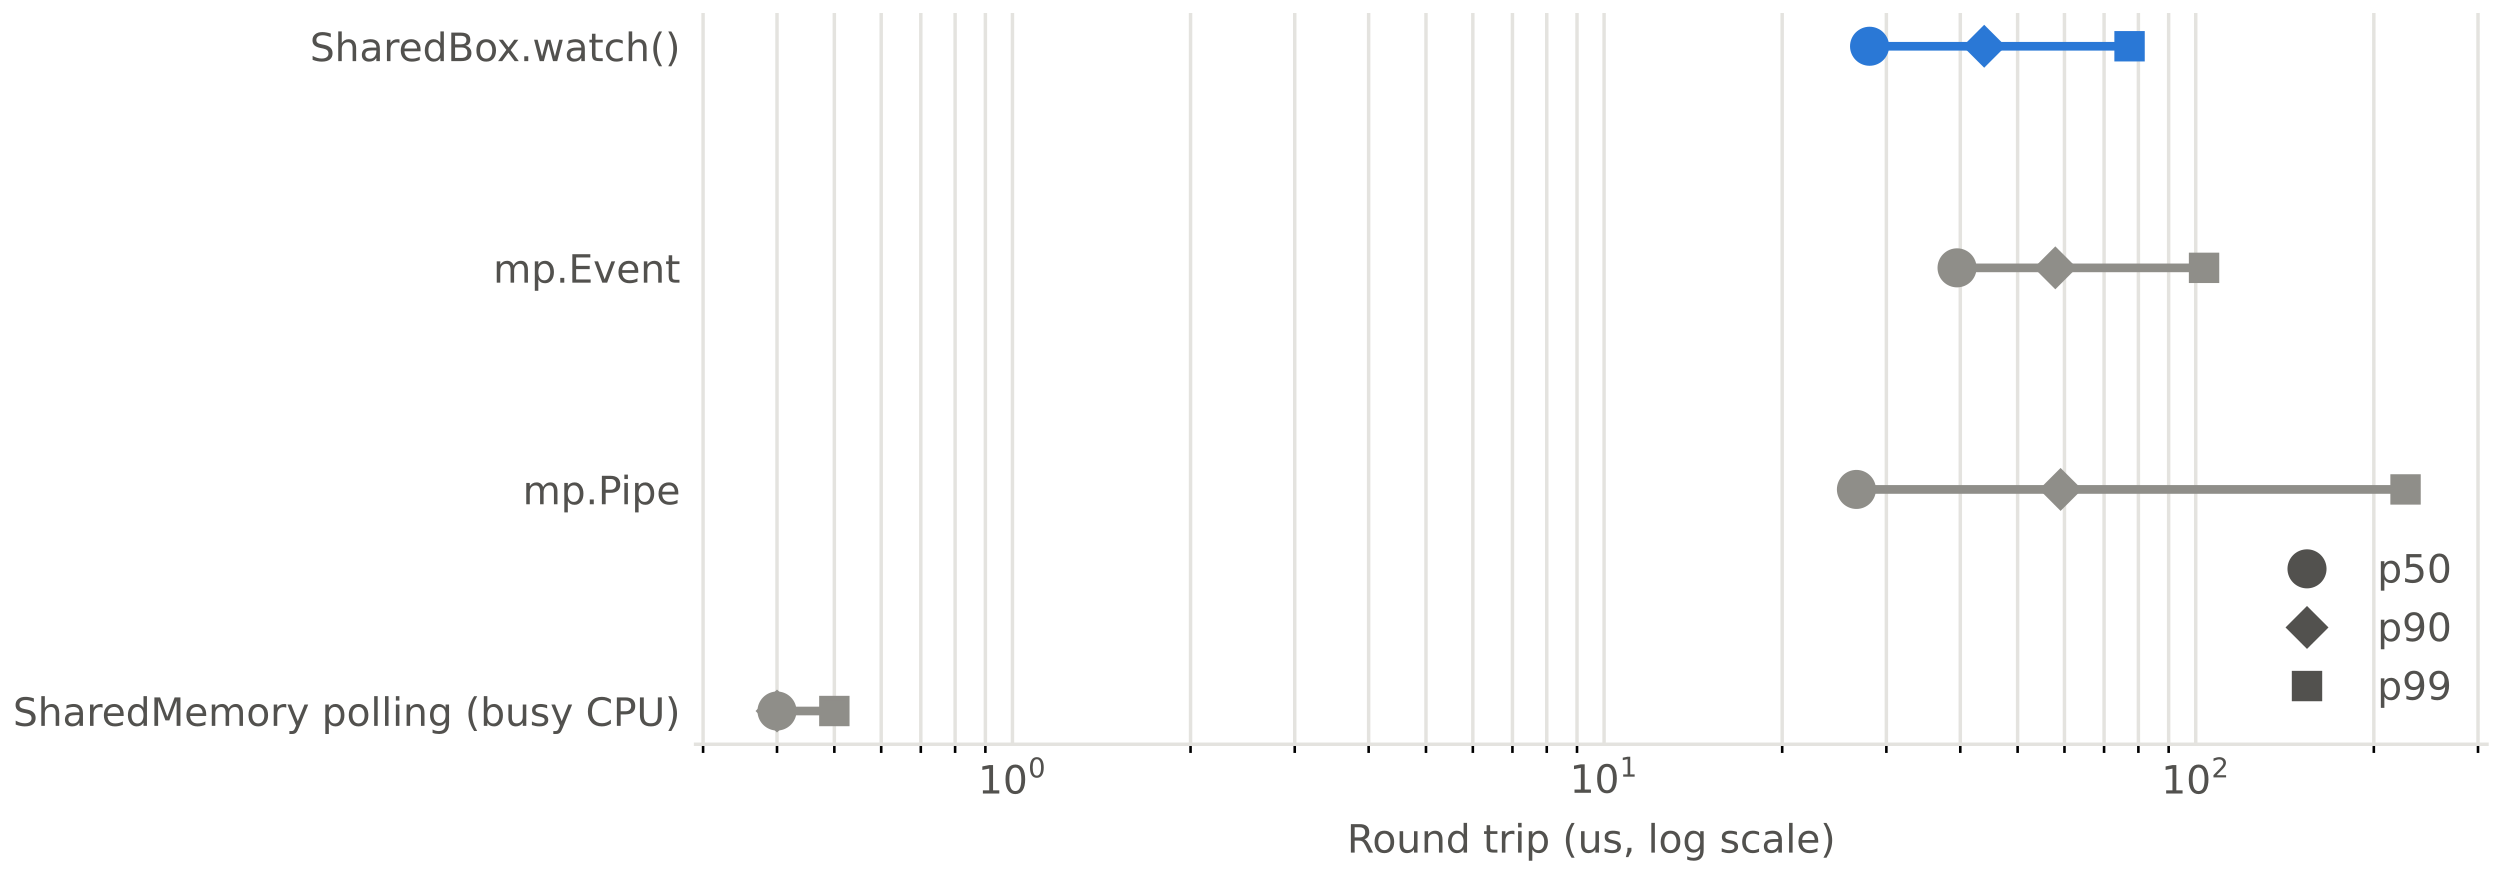
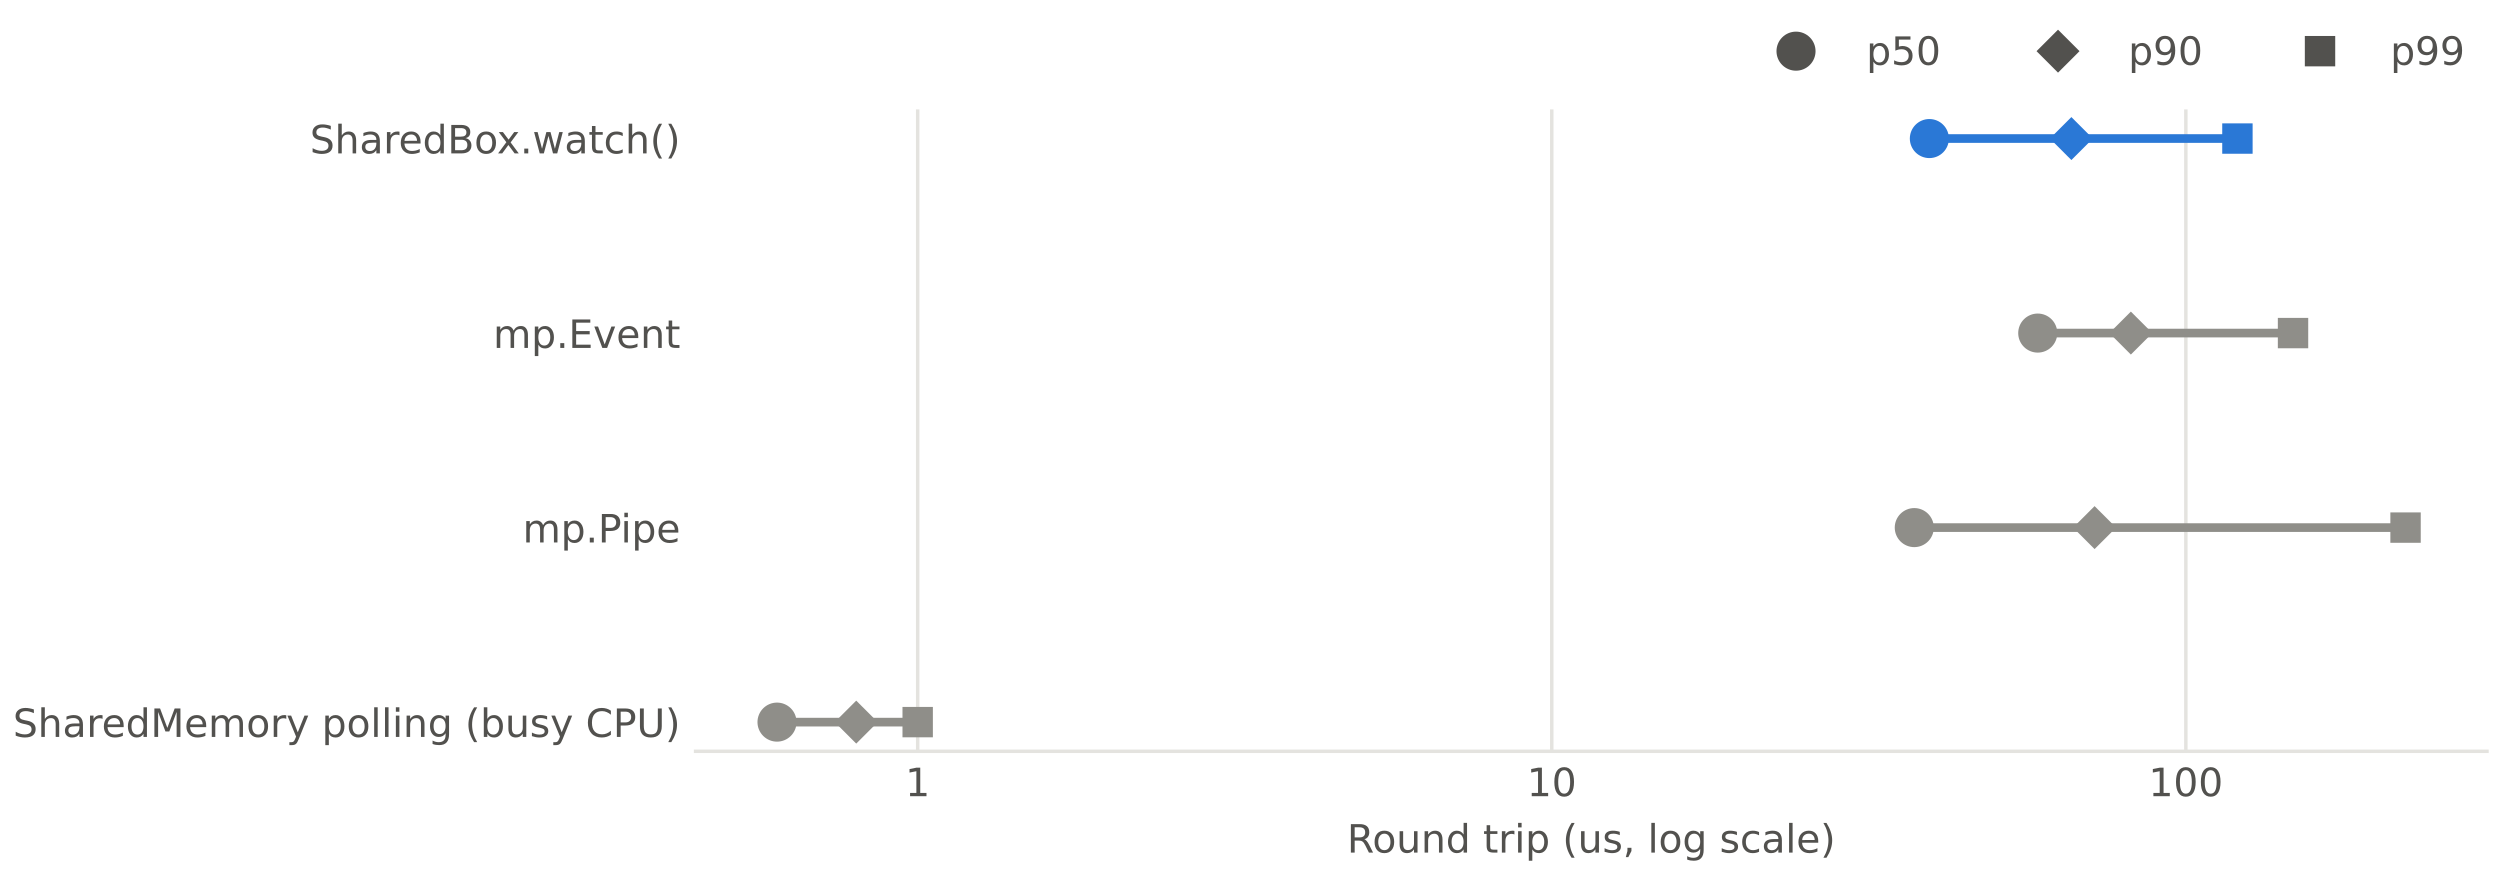
<svg xmlns="http://www.w3.org/2000/svg" xmlns:xlink="http://www.w3.org/1999/xlink" width="576pt" height="201.6pt" viewBox="0 0 576 201.6" version="1.1">
  <defs>
    <style type="text/css">*{stroke-linejoin: round; stroke-linecap: butt}</style>
  </defs>
  <g id="figure_1">
    <g id="patch_1">
-       <path d="M 0 201.6  L 576 201.6  L 576 0  L 0 0  L 0 201.6  z " style="fill: none" />
+       <path d="M 0 201.6 L 576 201.6 L 576 0 L 0 0 L 0 201.6 z " style="fill: none" />
    </g>
    <g id="axes_1">
      <g id="patch_2">
-         <path d="M 160.262 171.477  L 573 171.477  L 573 3  L 160.262 3  L 160.262 171.477  z " style="fill: none" />
+         <path d="M 160.262 173.099 L 573 173.099 L 573 25.201 L 160.262 25.201 L 160.262 173.099 z " style="fill: none" />
      </g>
      <g id="matplotlib.axis_1">
        <g id="xtick_1">
          <g id="line2d_1">
-             <path d="M 233.268 171.477  L 233.268 3  " clip-path="url(#pa35a95087d)" style="fill: none; stroke: #e4e3df; stroke-width: 0.8; stroke-linecap: square" />
+             <path d="M 211.434 173.099 L 211.434 25.201 " clip-path="url(#p280201de5f)" style="fill: none; stroke: #e4e3df; stroke-width: 0.8; stroke-linecap: square" />
          </g>
          <g id="line2d_2" />
          <g id="text_1">
-             <g style="fill: #52514e" transform="translate(225.3477 183.4369)">
-               <text>
-                 <tspan x="0" y="-0.602" style="font-size: 9px; font-family: 'DejaVu Sans'; fill: #52514e">1</tspan>
-                 <tspan x="5.726" y="-0.602" style="font-size: 9px; font-family: 'DejaVu Sans'; fill: #52514e">0</tspan>
-                 <tspan x="11.538" y="-4.319" style="font-size: 6.3px; font-family: 'DejaVu Sans'; fill: #52514e">0</tspan>
-               </text>
-             </g>
+             <text style="font-size: 9px; font-family: 'DejaVu Sans', 'Bitstream Vera Sans', 'Computer Modern Sans Serif', 'Lucida Grande', 'Verdana', 'Geneva', 'Lucid', 'Arial', 'Helvetica', 'Avant Garde', sans-serif; text-anchor: middle; fill: #52514e" x="211.434" y="183.437" transform="rotate(-0 211.4338 183.4369)">1</text>
          </g>
        </g>
        <g id="xtick_2">
          <g id="line2d_3">
-             <path d="M 369.581 171.477  L 369.581 3  " clip-path="url(#pa35a95087d)" style="fill: none; stroke: #e4e3df; stroke-width: 0.8; stroke-linecap: square" />
+             <path d="M 357.527 173.099 L 357.527 25.201 " clip-path="url(#p280201de5f)" style="fill: none; stroke: #e4e3df; stroke-width: 0.8; stroke-linecap: square" />
          </g>
          <g id="line2d_4" />
          <g id="text_2">
-             <g style="fill: #52514e" transform="translate(361.6609 183.3469)">
-               <text>
-                 <tspan x="0" y="-0.689" style="font-size: 9px; font-family: 'DejaVu Sans'; fill: #52514e">1</tspan>
-                 <tspan x="5.726" y="-0.689" style="font-size: 9px; font-family: 'DejaVu Sans'; fill: #52514e">0</tspan>
-                 <tspan x="11.538" y="-4.406" style="font-size: 6.3px; font-family: 'DejaVu Sans'; fill: #52514e">1</tspan>
-               </text>
-             </g>
+             <text style="font-size: 9px; font-family: 'DejaVu Sans', 'Bitstream Vera Sans', 'Computer Modern Sans Serif', 'Lucida Grande', 'Verdana', 'Geneva', 'Lucid', 'Arial', 'Helvetica', 'Avant Garde', sans-serif; text-anchor: middle; fill: #52514e" x="357.527" y="183.437" transform="rotate(-0 357.5269 183.4369)">10</text>
          </g>
        </g>
        <g id="xtick_3">
          <g id="line2d_5">
-             <path d="M 505.894 171.477  L 505.894 3  " clip-path="url(#pa35a95087d)" style="fill: none; stroke: #e4e3df; stroke-width: 0.8; stroke-linecap: square" />
+             <path d="M 503.62 173.099 L 503.62 25.201 " clip-path="url(#p280201de5f)" style="fill: none; stroke: #e4e3df; stroke-width: 0.8; stroke-linecap: square" />
          </g>
          <g id="line2d_6" />
          <g id="text_3">
-             <g style="fill: #52514e" transform="translate(497.9742 183.4369)">
-               <text>
-                 <tspan x="0" y="-0.602" style="font-size: 9px; font-family: 'DejaVu Sans'; fill: #52514e">1</tspan>
-                 <tspan x="5.726" y="-0.602" style="font-size: 9px; font-family: 'DejaVu Sans'; fill: #52514e">0</tspan>
-                 <tspan x="11.538" y="-4.319" style="font-size: 6.3px; font-family: 'DejaVu Sans'; fill: #52514e">2</tspan>
-               </text>
-             </g>
-           </g>
-         </g>
-         <g id="xtick_4">
-           <g id="line2d_7">
-             <path d="M 161.992 171.477  L 161.992 3  " clip-path="url(#pa35a95087d)" style="fill: none; stroke: #e4e3df; stroke-width: 0.8; stroke-linecap: square" />
-           </g>
-           <g id="line2d_8">
-             <defs>
-               <path id="mef2cef6bef" d="M 0 0  L 0 2  " style="stroke: #000000; stroke-width: 0.6" />
-             </defs>
-             <g>
-               <use xlink:href="#mef2cef6bef" x="161.992" y="171.477" style="stroke: #000000; stroke-width: 0.6" />
-             </g>
-           </g>
-         </g>
-         <g id="xtick_5">
-           <g id="line2d_9">
-             <path d="M 179.023 171.477  L 179.023 3  " clip-path="url(#pa35a95087d)" style="fill: none; stroke: #e4e3df; stroke-width: 0.8; stroke-linecap: square" />
-           </g>
-           <g id="line2d_10">
-             <g>
-               <use xlink:href="#mef2cef6bef" x="179.023" y="171.477" style="stroke: #000000; stroke-width: 0.6" />
-             </g>
-           </g>
-         </g>
-         <g id="xtick_6">
-           <g id="line2d_11">
-             <path d="M 192.233 171.477  L 192.233 3  " clip-path="url(#pa35a95087d)" style="fill: none; stroke: #e4e3df; stroke-width: 0.8; stroke-linecap: square" />
-           </g>
-           <g id="line2d_12">
-             <g>
-               <use xlink:href="#mef2cef6bef" x="192.233" y="171.477" style="stroke: #000000; stroke-width: 0.6" />
-             </g>
-           </g>
-         </g>
-         <g id="xtick_7">
-           <g id="line2d_13">
-             <path d="M 203.027 171.477  L 203.027 3  " clip-path="url(#pa35a95087d)" style="fill: none; stroke: #e4e3df; stroke-width: 0.8; stroke-linecap: square" />
-           </g>
-           <g id="line2d_14">
-             <g>
-               <use xlink:href="#mef2cef6bef" x="203.027" y="171.477" style="stroke: #000000; stroke-width: 0.6" />
-             </g>
-           </g>
-         </g>
-         <g id="xtick_8">
-           <g id="line2d_15">
-             <path d="M 212.153 171.477  L 212.153 3  " clip-path="url(#pa35a95087d)" style="fill: none; stroke: #e4e3df; stroke-width: 0.8; stroke-linecap: square" />
-           </g>
-           <g id="line2d_16">
-             <g>
-               <use xlink:href="#mef2cef6bef" x="212.153" y="171.477" style="stroke: #000000; stroke-width: 0.6" />
-             </g>
-           </g>
-         </g>
-         <g id="xtick_9">
-           <g id="line2d_17">
-             <path d="M 220.058 171.477  L 220.058 3  " clip-path="url(#pa35a95087d)" style="fill: none; stroke: #e4e3df; stroke-width: 0.8; stroke-linecap: square" />
-           </g>
-           <g id="line2d_18">
-             <g>
-               <use xlink:href="#mef2cef6bef" x="220.058" y="171.477" style="stroke: #000000; stroke-width: 0.6" />
-             </g>
-           </g>
-         </g>
-         <g id="xtick_10">
-           <g id="line2d_19">
-             <path d="M 227.03 171.477  L 227.03 3  " clip-path="url(#pa35a95087d)" style="fill: none; stroke: #e4e3df; stroke-width: 0.8; stroke-linecap: square" />
-           </g>
-           <g id="line2d_20">
-             <g>
-               <use xlink:href="#mef2cef6bef" x="227.03" y="171.477" style="stroke: #000000; stroke-width: 0.6" />
-             </g>
-           </g>
-         </g>
-         <g id="xtick_11">
-           <g id="line2d_21">
-             <path d="M 274.302 171.477  L 274.302 3  " clip-path="url(#pa35a95087d)" style="fill: none; stroke: #e4e3df; stroke-width: 0.8; stroke-linecap: square" />
-           </g>
-           <g id="line2d_22">
-             <g>
-               <use xlink:href="#mef2cef6bef" x="274.302" y="171.477" style="stroke: #000000; stroke-width: 0.6" />
-             </g>
-           </g>
-         </g>
-         <g id="xtick_12">
-           <g id="line2d_23">
-             <path d="M 298.306 171.477  L 298.306 3  " clip-path="url(#pa35a95087d)" style="fill: none; stroke: #e4e3df; stroke-width: 0.8; stroke-linecap: square" />
-           </g>
-           <g id="line2d_24">
-             <g>
-               <use xlink:href="#mef2cef6bef" x="298.306" y="171.477" style="stroke: #000000; stroke-width: 0.6" />
-             </g>
-           </g>
-         </g>
-         <g id="xtick_13">
-           <g id="line2d_25">
-             <path d="M 315.336 171.477  L 315.336 3  " clip-path="url(#pa35a95087d)" style="fill: none; stroke: #e4e3df; stroke-width: 0.8; stroke-linecap: square" />
-           </g>
-           <g id="line2d_26">
-             <g>
-               <use xlink:href="#mef2cef6bef" x="315.336" y="171.477" style="stroke: #000000; stroke-width: 0.6" />
-             </g>
-           </g>
-         </g>
-         <g id="xtick_14">
-           <g id="line2d_27">
-             <path d="M 328.547 171.477  L 328.547 3  " clip-path="url(#pa35a95087d)" style="fill: none; stroke: #e4e3df; stroke-width: 0.8; stroke-linecap: square" />
-           </g>
-           <g id="line2d_28">
-             <g>
-               <use xlink:href="#mef2cef6bef" x="328.547" y="171.477" style="stroke: #000000; stroke-width: 0.6" />
-             </g>
-           </g>
-         </g>
-         <g id="xtick_15">
-           <g id="line2d_29">
-             <path d="M 339.34 171.477  L 339.34 3  " clip-path="url(#pa35a95087d)" style="fill: none; stroke: #e4e3df; stroke-width: 0.8; stroke-linecap: square" />
-           </g>
-           <g id="line2d_30">
-             <g>
-               <use xlink:href="#mef2cef6bef" x="339.34" y="171.477" style="stroke: #000000; stroke-width: 0.6" />
-             </g>
-           </g>
-         </g>
-         <g id="xtick_16">
-           <g id="line2d_31">
-             <path d="M 348.466 171.477  L 348.466 3  " clip-path="url(#pa35a95087d)" style="fill: none; stroke: #e4e3df; stroke-width: 0.8; stroke-linecap: square" />
-           </g>
-           <g id="line2d_32">
-             <g>
-               <use xlink:href="#mef2cef6bef" x="348.466" y="171.477" style="stroke: #000000; stroke-width: 0.6" />
-             </g>
-           </g>
-         </g>
-         <g id="xtick_17">
-           <g id="line2d_33">
-             <path d="M 356.371 171.477  L 356.371 3  " clip-path="url(#pa35a95087d)" style="fill: none; stroke: #e4e3df; stroke-width: 0.8; stroke-linecap: square" />
-           </g>
-           <g id="line2d_34">
-             <g>
-               <use xlink:href="#mef2cef6bef" x="356.371" y="171.477" style="stroke: #000000; stroke-width: 0.6" />
-             </g>
-           </g>
-         </g>
-         <g id="xtick_18">
-           <g id="line2d_35">
-             <path d="M 363.344 171.477  L 363.344 3  " clip-path="url(#pa35a95087d)" style="fill: none; stroke: #e4e3df; stroke-width: 0.8; stroke-linecap: square" />
-           </g>
-           <g id="line2d_36">
-             <g>
-               <use xlink:href="#mef2cef6bef" x="363.344" y="171.477" style="stroke: #000000; stroke-width: 0.6" />
-             </g>
-           </g>
-         </g>
-         <g id="xtick_19">
-           <g id="line2d_37">
-             <path d="M 410.615 171.477  L 410.615 3  " clip-path="url(#pa35a95087d)" style="fill: none; stroke: #e4e3df; stroke-width: 0.8; stroke-linecap: square" />
-           </g>
-           <g id="line2d_38">
-             <g>
-               <use xlink:href="#mef2cef6bef" x="410.615" y="171.477" style="stroke: #000000; stroke-width: 0.6" />
-             </g>
-           </g>
-         </g>
-         <g id="xtick_20">
-           <g id="line2d_39">
-             <path d="M 434.619 171.477  L 434.619 3  " clip-path="url(#pa35a95087d)" style="fill: none; stroke: #e4e3df; stroke-width: 0.8; stroke-linecap: square" />
-           </g>
-           <g id="line2d_40">
-             <g>
-               <use xlink:href="#mef2cef6bef" x="434.619" y="171.477" style="stroke: #000000; stroke-width: 0.6" />
-             </g>
-           </g>
-         </g>
-         <g id="xtick_21">
-           <g id="line2d_41">
-             <path d="M 451.65 171.477  L 451.65 3  " clip-path="url(#pa35a95087d)" style="fill: none; stroke: #e4e3df; stroke-width: 0.8; stroke-linecap: square" />
-           </g>
-           <g id="line2d_42">
-             <g>
-               <use xlink:href="#mef2cef6bef" x="451.65" y="171.477" style="stroke: #000000; stroke-width: 0.6" />
-             </g>
-           </g>
-         </g>
-         <g id="xtick_22">
-           <g id="line2d_43">
-             <path d="M 464.86 171.477  L 464.86 3  " clip-path="url(#pa35a95087d)" style="fill: none; stroke: #e4e3df; stroke-width: 0.8; stroke-linecap: square" />
-           </g>
-           <g id="line2d_44">
-             <g>
-               <use xlink:href="#mef2cef6bef" x="464.86" y="171.477" style="stroke: #000000; stroke-width: 0.6" />
-             </g>
-           </g>
-         </g>
-         <g id="xtick_23">
-           <g id="line2d_45">
-             <path d="M 475.653 171.477  L 475.653 3  " clip-path="url(#pa35a95087d)" style="fill: none; stroke: #e4e3df; stroke-width: 0.8; stroke-linecap: square" />
-           </g>
-           <g id="line2d_46">
-             <g>
-               <use xlink:href="#mef2cef6bef" x="475.653" y="171.477" style="stroke: #000000; stroke-width: 0.6" />
-             </g>
-           </g>
-         </g>
-         <g id="xtick_24">
-           <g id="line2d_47">
-             <path d="M 484.779 171.477  L 484.779 3  " clip-path="url(#pa35a95087d)" style="fill: none; stroke: #e4e3df; stroke-width: 0.8; stroke-linecap: square" />
-           </g>
-           <g id="line2d_48">
-             <g>
-               <use xlink:href="#mef2cef6bef" x="484.779" y="171.477" style="stroke: #000000; stroke-width: 0.6" />
-             </g>
-           </g>
-         </g>
-         <g id="xtick_25">
-           <g id="line2d_49">
-             <path d="M 492.684 171.477  L 492.684 3  " clip-path="url(#pa35a95087d)" style="fill: none; stroke: #e4e3df; stroke-width: 0.8; stroke-linecap: square" />
-           </g>
-           <g id="line2d_50">
-             <g>
-               <use xlink:href="#mef2cef6bef" x="492.684" y="171.477" style="stroke: #000000; stroke-width: 0.6" />
-             </g>
-           </g>
-         </g>
-         <g id="xtick_26">
-           <g id="line2d_51">
-             <path d="M 499.657 171.477  L 499.657 3  " clip-path="url(#pa35a95087d)" style="fill: none; stroke: #e4e3df; stroke-width: 0.8; stroke-linecap: square" />
-           </g>
-           <g id="line2d_52">
-             <g>
-               <use xlink:href="#mef2cef6bef" x="499.657" y="171.477" style="stroke: #000000; stroke-width: 0.6" />
-             </g>
-           </g>
-         </g>
-         <g id="xtick_27">
-           <g id="line2d_53">
-             <path d="M 546.929 171.477  L 546.929 3  " clip-path="url(#pa35a95087d)" style="fill: none; stroke: #e4e3df; stroke-width: 0.8; stroke-linecap: square" />
-           </g>
-           <g id="line2d_54">
-             <g>
-               <use xlink:href="#mef2cef6bef" x="546.929" y="171.477" style="stroke: #000000; stroke-width: 0.6" />
-             </g>
-           </g>
-         </g>
-         <g id="xtick_28">
-           <g id="line2d_55">
-             <path d="M 570.932 171.477  L 570.932 3  " clip-path="url(#pa35a95087d)" style="fill: none; stroke: #e4e3df; stroke-width: 0.8; stroke-linecap: square" />
-           </g>
-           <g id="line2d_56">
-             <g>
-               <use xlink:href="#mef2cef6bef" x="570.932" y="171.477" style="stroke: #000000; stroke-width: 0.6" />
-             </g>
+             <text style="font-size: 9px; font-family: 'DejaVu Sans', 'Bitstream Vera Sans', 'Computer Modern Sans Serif', 'Lucida Grande', 'Verdana', 'Geneva', 'Lucid', 'Arial', 'Helvetica', 'Avant Garde', sans-serif; text-anchor: middle; fill: #52514e" x="503.62" y="183.437" transform="rotate(-0 503.62 183.4369)">100</text>
          </g>
        </g>
        <g id="text_4">
          <text style="font-size: 9px; font-family: 'DejaVu Sans', 'Bitstream Vera Sans', 'Computer Modern Sans Serif', 'Lucida Grande', 'Verdana', 'Geneva', 'Lucid', 'Arial', 'Helvetica', 'Avant Garde', sans-serif; text-anchor: middle; fill: #52514e" x="366.631" y="196.438" transform="rotate(-0 366.6311 196.4377)">Round trip (us, log scale)</text>
        </g>
      </g>
      <g id="matplotlib.axis_2">
        <g id="ytick_1">
-           <g id="line2d_57" />
+           <g id="line2d_7" />
          <g id="text_5">
-             <text style="font-size: 9px; font-family: 'DejaVu Sans', 'Bitstream Vera Sans', 'Computer Modern Sans Serif', 'Lucida Grande', 'Verdana', 'Geneva', 'Lucid', 'Arial', 'Helvetica', 'Avant Garde', sans-serif; text-anchor: end; fill: #52514e" x="156.762" y="14.078" transform="rotate(-0 156.7624 14.07757)">SharedBox.watch()</text>
+             <text style="font-size: 9px; font-family: 'DejaVu Sans', 'Bitstream Vera Sans', 'Computer Modern Sans Serif', 'Lucida Grande', 'Verdana', 'Geneva', 'Lucid', 'Arial', 'Helvetica', 'Avant Garde', sans-serif; text-anchor: end; fill: #52514e" x="156.762" y="35.343" transform="rotate(-0 156.7624 35.34334)">SharedBox.watch()</text>
          </g>
        </g>
        <g id="ytick_2">
-           <g id="line2d_58" />
+           <g id="line2d_8" />
          <g id="text_6">
-             <text style="font-size: 9px; font-family: 'DejaVu Sans', 'Bitstream Vera Sans', 'Computer Modern Sans Serif', 'Lucida Grande', 'Verdana', 'Geneva', 'Lucid', 'Arial', 'Helvetica', 'Avant Garde', sans-serif; text-anchor: end; fill: #52514e" x="156.762" y="65.131" transform="rotate(-0 156.7624 65.13076)">mp.Event</text>
+             <text style="font-size: 9px; font-family: 'DejaVu Sans', 'Bitstream Vera Sans', 'Computer Modern Sans Serif', 'Lucida Grande', 'Verdana', 'Geneva', 'Lucid', 'Arial', 'Helvetica', 'Avant Garde', sans-serif; text-anchor: end; fill: #52514e" x="156.762" y="80.16" transform="rotate(-0 156.7624 80.16045)">mp.Event</text>
          </g>
        </g>
        <g id="ytick_3">
-           <g id="line2d_59" />
+           <g id="line2d_9" />
          <g id="text_7">
-             <text style="font-size: 9px; font-family: 'DejaVu Sans', 'Bitstream Vera Sans', 'Computer Modern Sans Serif', 'Lucida Grande', 'Verdana', 'Geneva', 'Lucid', 'Arial', 'Helvetica', 'Avant Garde', sans-serif; text-anchor: end; fill: #52514e" x="156.762" y="116.185" transform="rotate(-0 156.7624 116.1847)">mp.Pipe</text>
+             <text style="font-size: 9px; font-family: 'DejaVu Sans', 'Bitstream Vera Sans', 'Computer Modern Sans Serif', 'Lucida Grande', 'Verdana', 'Geneva', 'Lucid', 'Arial', 'Helvetica', 'Avant Garde', sans-serif; text-anchor: end; fill: #52514e" x="156.762" y="124.978" transform="rotate(-0 156.7624 124.9783)">mp.Pipe</text>
          </g>
        </g>
        <g id="ytick_4">
-           <g id="line2d_60" />
+           <g id="line2d_10" />
          <g id="text_8">
-             <text style="font-size: 9px; font-family: 'DejaVu Sans', 'Bitstream Vera Sans', 'Computer Modern Sans Serif', 'Lucida Grande', 'Verdana', 'Geneva', 'Lucid', 'Arial', 'Helvetica', 'Avant Garde', sans-serif; text-anchor: end; fill: #52514e" x="156.762" y="167.238" transform="rotate(-0 156.7624 167.2382)">SharedMemory polling (busy CPU)</text>
-           </g>
-         </g>
-       </g>
-       <g id="line2d_61">
-         <path d="M 430.746 10.658  L 490.65 10.658  " clip-path="url(#pa35a95087d)" style="fill: none; stroke: #2a78d6; stroke-width: 2; stroke-linecap: square" />
-       </g>
-       <g id="line2d_62">
-         <path d="M 430.746 10.658  " clip-path="url(#pa35a95087d)" style="fill: none; stroke: #2a78d6; stroke-width: 1.5; stroke-linecap: square" />
-         <defs>
-           <path id="mdc3efc84c4" d="M 0 4  C 1.061 4 2.078 3.579 2.828 2.828  C 3.579 2.078 4 1.061 4 0  C 4 -1.061 3.579 -2.078 2.828 -2.828  C 2.078 -3.579 1.061 -4 0 -4  C -1.061 -4 -2.078 -3.579 -2.828 -2.828  C -3.579 -2.078 -4 -1.061 -4 0  C -4 1.061 -3.579 2.078 -2.828 2.828  C -2.078 3.579 -1.061 4 0 4  z " style="stroke: #2a78d6" />
-         </defs>
-         <g clip-path="url(#pa35a95087d)">
-           <use xlink:href="#mdc3efc84c4" x="430.746" y="10.658" style="fill: #2a78d6; stroke: #2a78d6" />
-         </g>
-       </g>
-       <g id="line2d_63">
-         <path d="M 457.157 10.658  " clip-path="url(#pa35a95087d)" style="fill: none; stroke: #2a78d6; stroke-width: 1.5; stroke-linecap: square" />
-         <defs>
-           <path id="m66f104180a" d="M 0 4.243  L 4.243 0  L 0 -4.243  L -4.243 0  z " style="stroke: #2a78d6; stroke-linejoin: miter" />
-         </defs>
-         <g clip-path="url(#pa35a95087d)">
-           <use xlink:href="#m66f104180a" x="457.157" y="10.658" style="fill: #2a78d6; stroke: #2a78d6; stroke-linejoin: miter" />
-         </g>
-       </g>
-       <g id="line2d_64">
-         <path d="M 490.65 10.658  " clip-path="url(#pa35a95087d)" style="fill: none; stroke: #2a78d6; stroke-width: 1.5; stroke-linecap: square" />
-         <defs>
-           <path id="m43e5ddd21f" d="M -3 3  L 3 3  L 3 -3  L -3 -3  z " style="stroke: #2a78d6; stroke-linejoin: miter" />
-         </defs>
-         <g clip-path="url(#pa35a95087d)">
-           <use xlink:href="#m43e5ddd21f" x="490.65" y="10.658" style="fill: #2a78d6; stroke: #2a78d6; stroke-linejoin: miter" />
-         </g>
-       </g>
-       <g id="line2d_65">
-         <path d="M 450.905 61.712  L 507.814 61.712  " clip-path="url(#pa35a95087d)" style="fill: none; stroke: #8f8e89; stroke-width: 2; stroke-linecap: square" />
-       </g>
-       <g id="line2d_66">
-         <path d="M 450.905 61.712  " clip-path="url(#pa35a95087d)" style="fill: none; stroke: #8f8e89; stroke-width: 1.5; stroke-linecap: square" />
-         <defs>
-           <path id="m5530876522" d="M 0 4  C 1.061 4 2.078 3.579 2.828 2.828  C 3.579 2.078 4 1.061 4 0  C 4 -1.061 3.579 -2.078 2.828 -2.828  C 2.078 -3.579 1.061 -4 0 -4  C -1.061 -4 -2.078 -3.579 -2.828 -2.828  C -3.579 -2.078 -4 -1.061 -4 0  C -4 1.061 -3.579 2.078 -2.828 2.828  C -2.078 3.579 -1.061 4 0 4  z " style="stroke: #8f8e89" />
-         </defs>
-         <g clip-path="url(#pa35a95087d)">
-           <use xlink:href="#m5530876522" x="450.905" y="61.712" style="fill: #8f8e89; stroke: #8f8e89" />
-         </g>
-       </g>
-       <g id="line2d_67">
-         <path d="M 473.544 61.712  " clip-path="url(#pa35a95087d)" style="fill: none; stroke: #8f8e89; stroke-width: 1.5; stroke-linecap: square" />
-         <defs>
-           <path id="m9e3195ff9e" d="M 0 4.243  L 4.243 0  L 0 -4.243  L -4.243 0  z " style="stroke: #8f8e89; stroke-linejoin: miter" />
-         </defs>
-         <g clip-path="url(#pa35a95087d)">
-           <use xlink:href="#m9e3195ff9e" x="473.544" y="61.712" style="fill: #8f8e89; stroke: #8f8e89; stroke-linejoin: miter" />
-         </g>
-       </g>
-       <g id="line2d_68">
-         <path d="M 507.814 61.712  " clip-path="url(#pa35a95087d)" style="fill: none; stroke: #8f8e89; stroke-width: 1.5; stroke-linecap: square" />
-         <defs>
-           <path id="mcaa2e54124" d="M -3 3  L 3 3  L 3 -3  L -3 -3  z " style="stroke: #8f8e89; stroke-linejoin: miter" />
-         </defs>
-         <g clip-path="url(#pa35a95087d)">
-           <use xlink:href="#mcaa2e54124" x="507.814" y="61.712" style="fill: #8f8e89; stroke: #8f8e89; stroke-linejoin: miter" />
-         </g>
-       </g>
-       <g id="line2d_69">
-         <path d="M 427.72 112.765  L 554.239 112.765  " clip-path="url(#pa35a95087d)" style="fill: none; stroke: #8f8e89; stroke-width: 2; stroke-linecap: square" />
-       </g>
-       <g id="line2d_70">
-         <path d="M 427.72 112.765  " clip-path="url(#pa35a95087d)" style="fill: none; stroke: #8f8e89; stroke-width: 1.5; stroke-linecap: square" />
-         <g clip-path="url(#pa35a95087d)">
-           <use xlink:href="#m5530876522" x="427.72" y="112.765" style="fill: #8f8e89; stroke: #8f8e89" />
-         </g>
-       </g>
-       <g id="line2d_71">
-         <path d="M 474.759 112.765  " clip-path="url(#pa35a95087d)" style="fill: none; stroke: #8f8e89; stroke-width: 1.5; stroke-linecap: square" />
-         <g clip-path="url(#pa35a95087d)">
-           <use xlink:href="#m9e3195ff9e" x="474.759" y="112.765" style="fill: #8f8e89; stroke: #8f8e89; stroke-linejoin: miter" />
-         </g>
-       </g>
-       <g id="line2d_72">
-         <path d="M 554.239 112.765  " clip-path="url(#pa35a95087d)" style="fill: none; stroke: #8f8e89; stroke-width: 1.5; stroke-linecap: square" />
-         <g clip-path="url(#pa35a95087d)">
-           <use xlink:href="#mcaa2e54124" x="554.239" y="112.765" style="fill: #8f8e89; stroke: #8f8e89; stroke-linejoin: miter" />
-         </g>
-       </g>
-       <g id="line2d_73">
-         <path d="M 179.023 163.819  L 192.233 163.819  " clip-path="url(#pa35a95087d)" style="fill: none; stroke: #8f8e89; stroke-width: 2; stroke-linecap: square" />
-       </g>
-       <g id="line2d_74">
-         <path d="M 179.023 163.819  " clip-path="url(#pa35a95087d)" style="fill: none; stroke: #8f8e89; stroke-width: 1.5; stroke-linecap: square" />
-         <g clip-path="url(#pa35a95087d)">
-           <use xlink:href="#m5530876522" x="179.023" y="163.819" style="fill: #8f8e89; stroke: #8f8e89" />
-         </g>
-       </g>
-       <g id="line2d_75">
-         <path d="M 179.023 163.819  " clip-path="url(#pa35a95087d)" style="fill: none; stroke: #8f8e89; stroke-width: 1.5; stroke-linecap: square" />
-         <g clip-path="url(#pa35a95087d)">
-           <use xlink:href="#m9e3195ff9e" x="179.023" y="163.819" style="fill: #8f8e89; stroke: #8f8e89; stroke-linejoin: miter" />
-         </g>
-       </g>
-       <g id="line2d_76">
-         <path d="M 192.233 163.819  " clip-path="url(#pa35a95087d)" style="fill: none; stroke: #8f8e89; stroke-width: 1.5; stroke-linecap: square" />
-         <g clip-path="url(#pa35a95087d)">
-           <use xlink:href="#mcaa2e54124" x="192.233" y="163.819" style="fill: #8f8e89; stroke: #8f8e89; stroke-linejoin: miter" />
+             <text style="font-size: 9px; font-family: 'DejaVu Sans', 'Bitstream Vera Sans', 'Computer Modern Sans Serif', 'Lucida Grande', 'Verdana', 'Geneva', 'Lucid', 'Arial', 'Helvetica', 'Avant Garde', sans-serif; text-anchor: end; fill: #52514e" x="156.762" y="169.796" transform="rotate(-0 156.7624 169.7957)">SharedMemory polling (busy CPU)</text>
+           </g>
+         </g>
+       </g>
+       <g id="line2d_11">
+         <path d="M 444.525 31.924 L 515.503 31.924 " clip-path="url(#p280201de5f)" style="fill: none; stroke: #2a78d6; stroke-width: 2; stroke-linecap: square" />
+       </g>
+       <g id="line2d_12">
+         <path d="M 444.525 31.924 " clip-path="url(#p280201de5f)" style="fill: none; stroke: #2a78d6; stroke-width: 1.5; stroke-linecap: square" />
+         <defs>
+           <path id="mdc3efc84c4" d="M 0 4 C 1.061 4 2.078 3.579 2.828 2.828 C 3.579 2.078 4 1.061 4 0 C 4 -1.061 3.579 -2.078 2.828 -2.828 C 2.078 -3.579 1.061 -4 0 -4 C -1.061 -4 -2.078 -3.579 -2.828 -2.828 C -3.579 -2.078 -4 -1.061 -4 0 C -4 1.061 -3.579 2.078 -2.828 2.828 C -2.078 3.579 -1.061 4 0 4 z " style="stroke: #2a78d6" />
+         </defs>
+         <g clip-path="url(#p280201de5f)">
+           <use xlink:href="#mdc3efc84c4" x="444.525" y="31.924" style="fill: #2a78d6; stroke: #2a78d6" />
+         </g>
+       </g>
+       <g id="line2d_13">
+         <path d="M 477.247 31.924 " clip-path="url(#p280201de5f)" style="fill: none; stroke: #2a78d6; stroke-width: 1.5; stroke-linecap: square" />
+         <defs>
+           <path id="m66f104180a" d="M 0 4.243 L 4.243 0 L 0 -4.243 L -4.243 0 z " style="stroke: #2a78d6; stroke-linejoin: miter" />
+         </defs>
+         <g clip-path="url(#p280201de5f)">
+           <use xlink:href="#m66f104180a" x="477.247" y="31.924" style="fill: #2a78d6; stroke: #2a78d6; stroke-linejoin: miter" />
+         </g>
+       </g>
+       <g id="line2d_14">
+         <path d="M 515.503 31.924 " clip-path="url(#p280201de5f)" style="fill: none; stroke: #2a78d6; stroke-width: 1.5; stroke-linecap: square" />
+         <defs>
+           <path id="m43e5ddd21f" d="M -3 3 L 3 3 L 3 -3 L -3 -3 z " style="stroke: #2a78d6; stroke-linejoin: miter" />
+         </defs>
+         <g clip-path="url(#p280201de5f)">
+           <use xlink:href="#m43e5ddd21f" x="515.503" y="31.924" style="fill: #2a78d6; stroke: #2a78d6; stroke-linejoin: miter" />
+         </g>
+       </g>
+       <g id="line2d_15">
+         <path d="M 469.495 76.742 L 528.314 76.742 " clip-path="url(#p280201de5f)" style="fill: none; stroke: #8f8e89; stroke-width: 2; stroke-linecap: square" />
+       </g>
+       <g id="line2d_16">
+         <path d="M 469.495 76.742 " clip-path="url(#p280201de5f)" style="fill: none; stroke: #8f8e89; stroke-width: 1.5; stroke-linecap: square" />
+         <defs>
+           <path id="m5530876522" d="M 0 4 C 1.061 4 2.078 3.579 2.828 2.828 C 3.579 2.078 4 1.061 4 0 C 4 -1.061 3.579 -2.078 2.828 -2.828 C 2.078 -3.579 1.061 -4 0 -4 C -1.061 -4 -2.078 -3.579 -2.828 -2.828 C -3.579 -2.078 -4 -1.061 -4 0 C -4 1.061 -3.579 2.078 -2.828 2.828 C -2.078 3.579 -1.061 4 0 4 z " style="stroke: #8f8e89" />
+         </defs>
+         <g clip-path="url(#p280201de5f)">
+           <use xlink:href="#m5530876522" x="469.495" y="76.742" style="fill: #8f8e89; stroke: #8f8e89" />
+         </g>
+       </g>
+       <g id="line2d_17">
+         <path d="M 490.951 76.742 " clip-path="url(#p280201de5f)" style="fill: none; stroke: #8f8e89; stroke-width: 1.5; stroke-linecap: square" />
+         <defs>
+           <path id="m9e3195ff9e" d="M 0 4.243 L 4.243 0 L 0 -4.243 L -4.243 0 z " style="stroke: #8f8e89; stroke-linejoin: miter" />
+         </defs>
+         <g clip-path="url(#p280201de5f)">
+           <use xlink:href="#m9e3195ff9e" x="490.951" y="76.742" style="fill: #8f8e89; stroke: #8f8e89; stroke-linejoin: miter" />
+         </g>
+       </g>
+       <g id="line2d_18">
+         <path d="M 528.314 76.742 " clip-path="url(#p280201de5f)" style="fill: none; stroke: #8f8e89; stroke-width: 1.5; stroke-linecap: square" />
+         <defs>
+           <path id="mcaa2e54124" d="M -3 3 L 3 3 L 3 -3 L -3 -3 z " style="stroke: #8f8e89; stroke-linejoin: miter" />
+         </defs>
+         <g clip-path="url(#p280201de5f)">
+           <use xlink:href="#mcaa2e54124" x="528.314" y="76.742" style="fill: #8f8e89; stroke: #8f8e89; stroke-linejoin: miter" />
+         </g>
+       </g>
+       <g id="line2d_19">
+         <path d="M 441.05 121.559 L 554.239 121.559 " clip-path="url(#p280201de5f)" style="fill: none; stroke: #8f8e89; stroke-width: 2; stroke-linecap: square" />
+       </g>
+       <g id="line2d_20">
+         <path d="M 441.05 121.559 " clip-path="url(#p280201de5f)" style="fill: none; stroke: #8f8e89; stroke-width: 1.5; stroke-linecap: square" />
+         <g clip-path="url(#p280201de5f)">
+           <use xlink:href="#m5530876522" x="441.05" y="121.559" style="fill: #8f8e89; stroke: #8f8e89" />
+         </g>
+       </g>
+       <g id="line2d_21">
+         <path d="M 482.592 121.559 " clip-path="url(#p280201de5f)" style="fill: none; stroke: #8f8e89; stroke-width: 1.5; stroke-linecap: square" />
+         <g clip-path="url(#p280201de5f)">
+           <use xlink:href="#m9e3195ff9e" x="482.592" y="121.559" style="fill: #8f8e89; stroke: #8f8e89; stroke-linejoin: miter" />
+         </g>
+       </g>
+       <g id="line2d_22">
+         <path d="M 554.239 121.559 " clip-path="url(#p280201de5f)" style="fill: none; stroke: #8f8e89; stroke-width: 1.5; stroke-linecap: square" />
+         <g clip-path="url(#p280201de5f)">
+           <use xlink:href="#mcaa2e54124" x="554.239" y="121.559" style="fill: #8f8e89; stroke: #8f8e89; stroke-linejoin: miter" />
+         </g>
+       </g>
+       <g id="line2d_23">
+         <path d="M 179.023 166.376 L 211.434 166.376 " clip-path="url(#p280201de5f)" style="fill: none; stroke: #8f8e89; stroke-width: 2; stroke-linecap: square" />
+       </g>
+       <g id="line2d_24">
+         <path d="M 179.023 166.376 " clip-path="url(#p280201de5f)" style="fill: none; stroke: #8f8e89; stroke-width: 1.5; stroke-linecap: square" />
+         <g clip-path="url(#p280201de5f)">
+           <use xlink:href="#m5530876522" x="179.023" y="166.376" style="fill: #8f8e89; stroke: #8f8e89" />
+         </g>
+       </g>
+       <g id="line2d_25">
+         <path d="M 197.276 166.376 " clip-path="url(#p280201de5f)" style="fill: none; stroke: #8f8e89; stroke-width: 1.5; stroke-linecap: square" />
+         <g clip-path="url(#p280201de5f)">
+           <use xlink:href="#m9e3195ff9e" x="197.276" y="166.376" style="fill: #8f8e89; stroke: #8f8e89; stroke-linejoin: miter" />
+         </g>
+       </g>
+       <g id="line2d_26">
+         <path d="M 211.434 166.376 " clip-path="url(#p280201de5f)" style="fill: none; stroke: #8f8e89; stroke-width: 1.5; stroke-linecap: square" />
+         <g clip-path="url(#p280201de5f)">
+           <use xlink:href="#mcaa2e54124" x="211.434" y="166.376" style="fill: #8f8e89; stroke: #8f8e89; stroke-linejoin: miter" />
        </g>
      </g>
      <g id="patch_3">
-         <path d="M 160.262 171.477  L 573 171.477  " style="fill: none; stroke: #e4e3df; stroke-width: 0.8; stroke-linejoin: miter; stroke-linecap: square" />
-       </g>
-       <g id="legend_1">
-         <g id="line2d_77">
-           <defs>
-             <path id="m9428961c7d" d="M 0 4  C 1.061 4 2.078 3.579 2.828 2.828  C 3.579 2.078 4 1.061 4 0  C 4 -1.061 3.579 -2.078 2.828 -2.828  C 2.078 -3.579 1.061 -4 0 -4  C -1.061 -4 -2.078 -3.579 -2.828 -2.828  C -3.579 -2.078 -4 -1.061 -4 0  C -4 1.061 -3.579 2.078 -2.828 2.828  C -2.078 3.579 -1.061 4 0 4  z " style="stroke: #52514e" />
-           </defs>
-           <g>
-             <use xlink:href="#m9428961c7d" x="531.534" y="131.063" style="fill: #52514e; stroke: #52514e" />
-           </g>
-         </g>
-         <g id="text_9">
-           <text style="font-size: 9px; font-family: 'DejaVu Sans', 'Bitstream Vera Sans', 'Computer Modern Sans Serif', 'Lucida Grande', 'Verdana', 'Geneva', 'Lucid', 'Arial', 'Helvetica', 'Avant Garde', sans-serif; text-anchor: start; fill: #52514e" x="547.734" y="134.213" transform="rotate(-0 547.7337 134.2134)">p50</text>
-         </g>
-         <g id="line2d_78">
-           <defs>
-             <path id="m899fb9579a" d="M 0 4.243  L 4.243 0  L 0 -4.243  L -4.243 0  z " style="stroke: #52514e; stroke-linejoin: miter" />
-           </defs>
-           <g>
-             <use xlink:href="#m899fb9579a" x="531.534" y="144.564" style="fill: #52514e; stroke: #52514e; stroke-linejoin: miter" />
-           </g>
-         </g>
-         <g id="text_10">
-           <text style="font-size: 9px; font-family: 'DejaVu Sans', 'Bitstream Vera Sans', 'Computer Modern Sans Serif', 'Lucida Grande', 'Verdana', 'Geneva', 'Lucid', 'Arial', 'Helvetica', 'Avant Garde', sans-serif; text-anchor: start; fill: #52514e" x="547.734" y="147.714" transform="rotate(-0 547.7337 147.7141)">p90</text>
-         </g>
-         <g id="line2d_79">
-           <defs>
-             <path id="md0f8d31839" d="M -3 3  L 3 3  L 3 -3  L -3 -3  z " style="stroke: #52514e; stroke-linejoin: miter" />
-           </defs>
-           <g>
-             <use xlink:href="#md0f8d31839" x="531.534" y="158.065" style="fill: #52514e; stroke: #52514e; stroke-linejoin: miter" />
-           </g>
-         </g>
-         <g id="text_11">
-           <text style="font-size: 9px; font-family: 'DejaVu Sans', 'Bitstream Vera Sans', 'Computer Modern Sans Serif', 'Lucida Grande', 'Verdana', 'Geneva', 'Lucid', 'Arial', 'Helvetica', 'Avant Garde', sans-serif; text-anchor: start; fill: #52514e" x="547.734" y="161.215" transform="rotate(-0 547.7337 161.2148)">p99</text>
-         </g>
+         <path d="M 160.262 173.099 L 573 173.099 " style="fill: none; stroke: #e4e3df; stroke-width: 0.8; stroke-linejoin: miter; stroke-linecap: square" />
+       </g>
+     </g>
+     <g id="legend_1">
+       <g id="line2d_27">
+         <defs>
+           <path id="m9428961c7d" d="M 0 4 C 1.061 4 2.078 3.579 2.828 2.828 C 3.579 2.078 4 1.061 4 0 C 4 -1.061 3.579 -2.078 2.828 -2.828 C 2.078 -3.579 1.061 -4 0 -4 C -1.061 -4 -2.078 -3.579 -2.828 -2.828 C -3.579 -2.078 -4 -1.061 -4 0 C -4 1.061 -3.579 2.078 -2.828 2.828 C -2.078 3.579 -1.061 4 0 4 z " style="stroke: #52514e" />
+         </defs>
+         <g>
+           <use xlink:href="#m9428961c7d" x="413.802" y="11.789" style="fill: #52514e; stroke: #52514e" />
+         </g>
+       </g>
+       <g id="text_9">
+         <text style="font-size: 9px; font-family: 'DejaVu Sans', 'Bitstream Vera Sans', 'Computer Modern Sans Serif', 'Lucida Grande', 'Verdana', 'Geneva', 'Lucid', 'Arial', 'Helvetica', 'Avant Garde', sans-serif; text-anchor: start; fill: #52514e" x="430.002" y="14.939" transform="rotate(-0 430.0017 14.93859)">p50</text>
+       </g>
+       <g id="line2d_28">
+         <defs>
+           <path id="m899fb9579a" d="M 0 4.243 L 4.243 0 L 0 -4.243 L -4.243 0 z " style="stroke: #52514e; stroke-linejoin: miter" />
+         </defs>
+         <g>
+           <use xlink:href="#m899fb9579a" x="474.168" y="11.789" style="fill: #52514e; stroke: #52514e; stroke-linejoin: miter" />
+         </g>
+       </g>
+       <g id="text_10">
+         <text style="font-size: 9px; font-family: 'DejaVu Sans', 'Bitstream Vera Sans', 'Computer Modern Sans Serif', 'Lucida Grande', 'Verdana', 'Geneva', 'Lucid', 'Arial', 'Helvetica', 'Avant Garde', sans-serif; text-anchor: start; fill: #52514e" x="490.368" y="14.939" transform="rotate(-0 490.3678 14.93859)">p90</text>
+       </g>
+       <g id="line2d_29">
+         <defs>
+           <path id="md0f8d31839" d="M -3 3 L 3 3 L 3 -3 L -3 -3 z " style="stroke: #52514e; stroke-linejoin: miter" />
+         </defs>
+         <g>
+           <use xlink:href="#md0f8d31839" x="534.534" y="11.789" style="fill: #52514e; stroke: #52514e; stroke-linejoin: miter" />
+         </g>
+       </g>
+       <g id="text_11">
+         <text style="font-size: 9px; font-family: 'DejaVu Sans', 'Bitstream Vera Sans', 'Computer Modern Sans Serif', 'Lucida Grande', 'Verdana', 'Geneva', 'Lucid', 'Arial', 'Helvetica', 'Avant Garde', sans-serif; text-anchor: start; fill: #52514e" x="550.734" y="14.939" transform="rotate(-0 550.7339 14.93859)">p99</text>
      </g>
    </g>
  </g>
  <defs>
-     <clipPath id="pa35a95087d">
-       <rect x="160.262" y="3" width="412.737" height="168.477" />
+     <clipPath id="p280201de5f">
+       <rect x="160.262" y="25.201" width="412.737" height="147.898" />
    </clipPath>
  </defs>
</svg>
